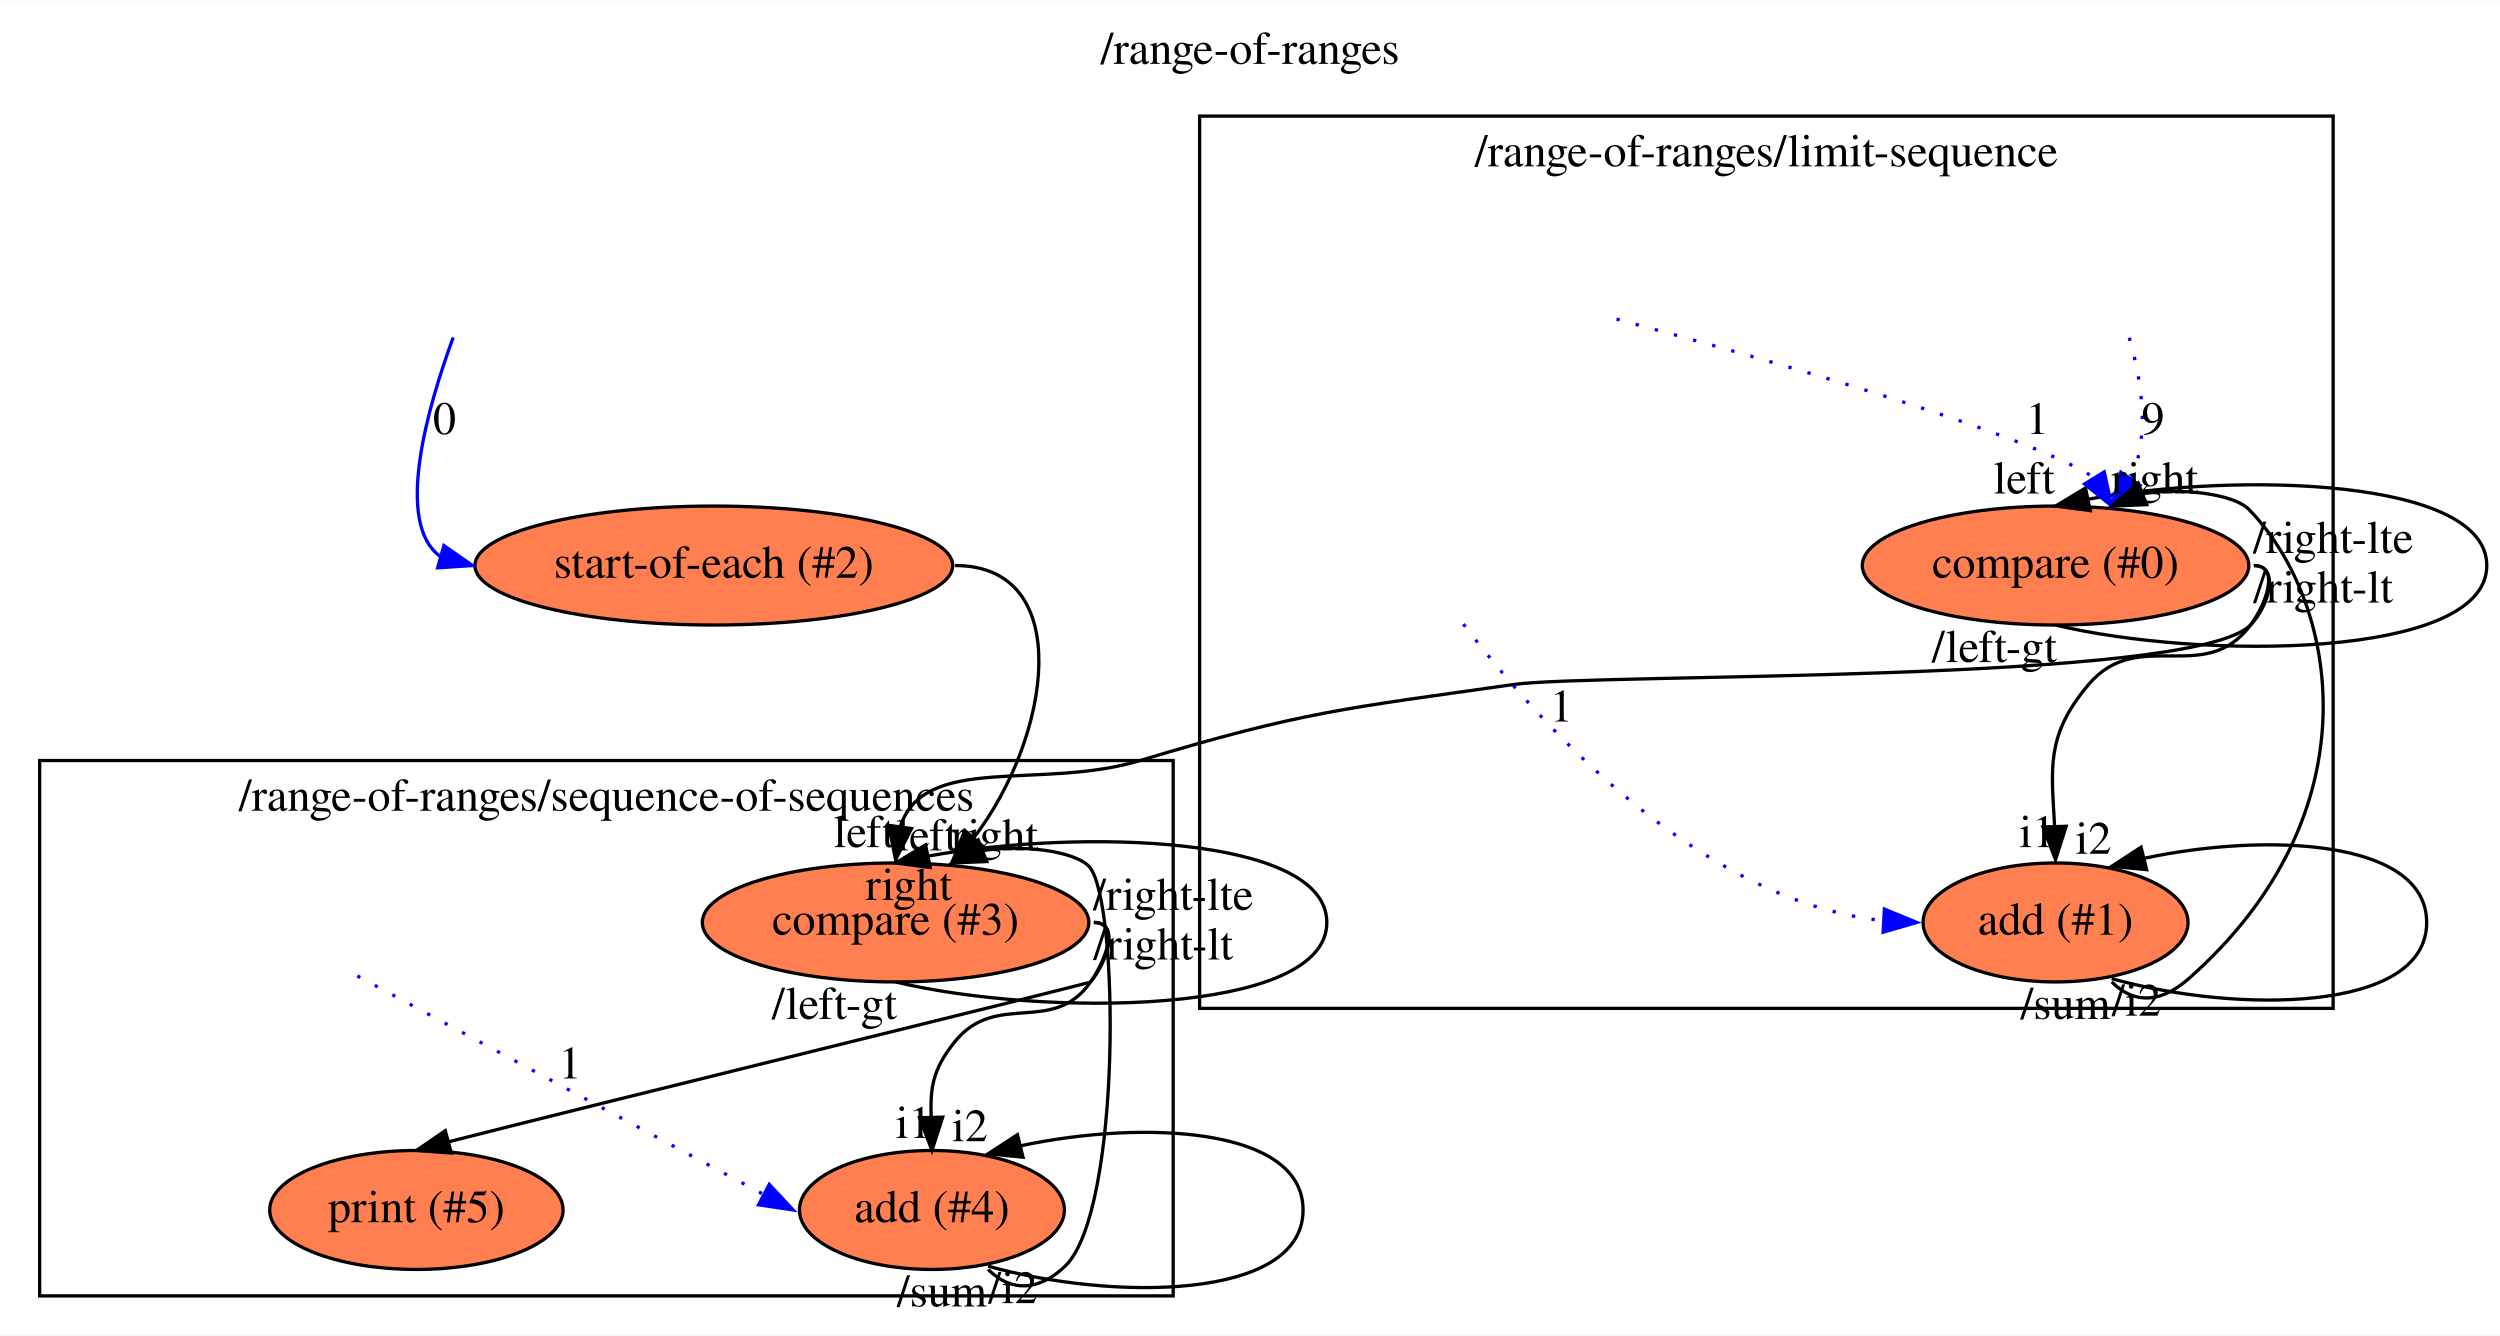
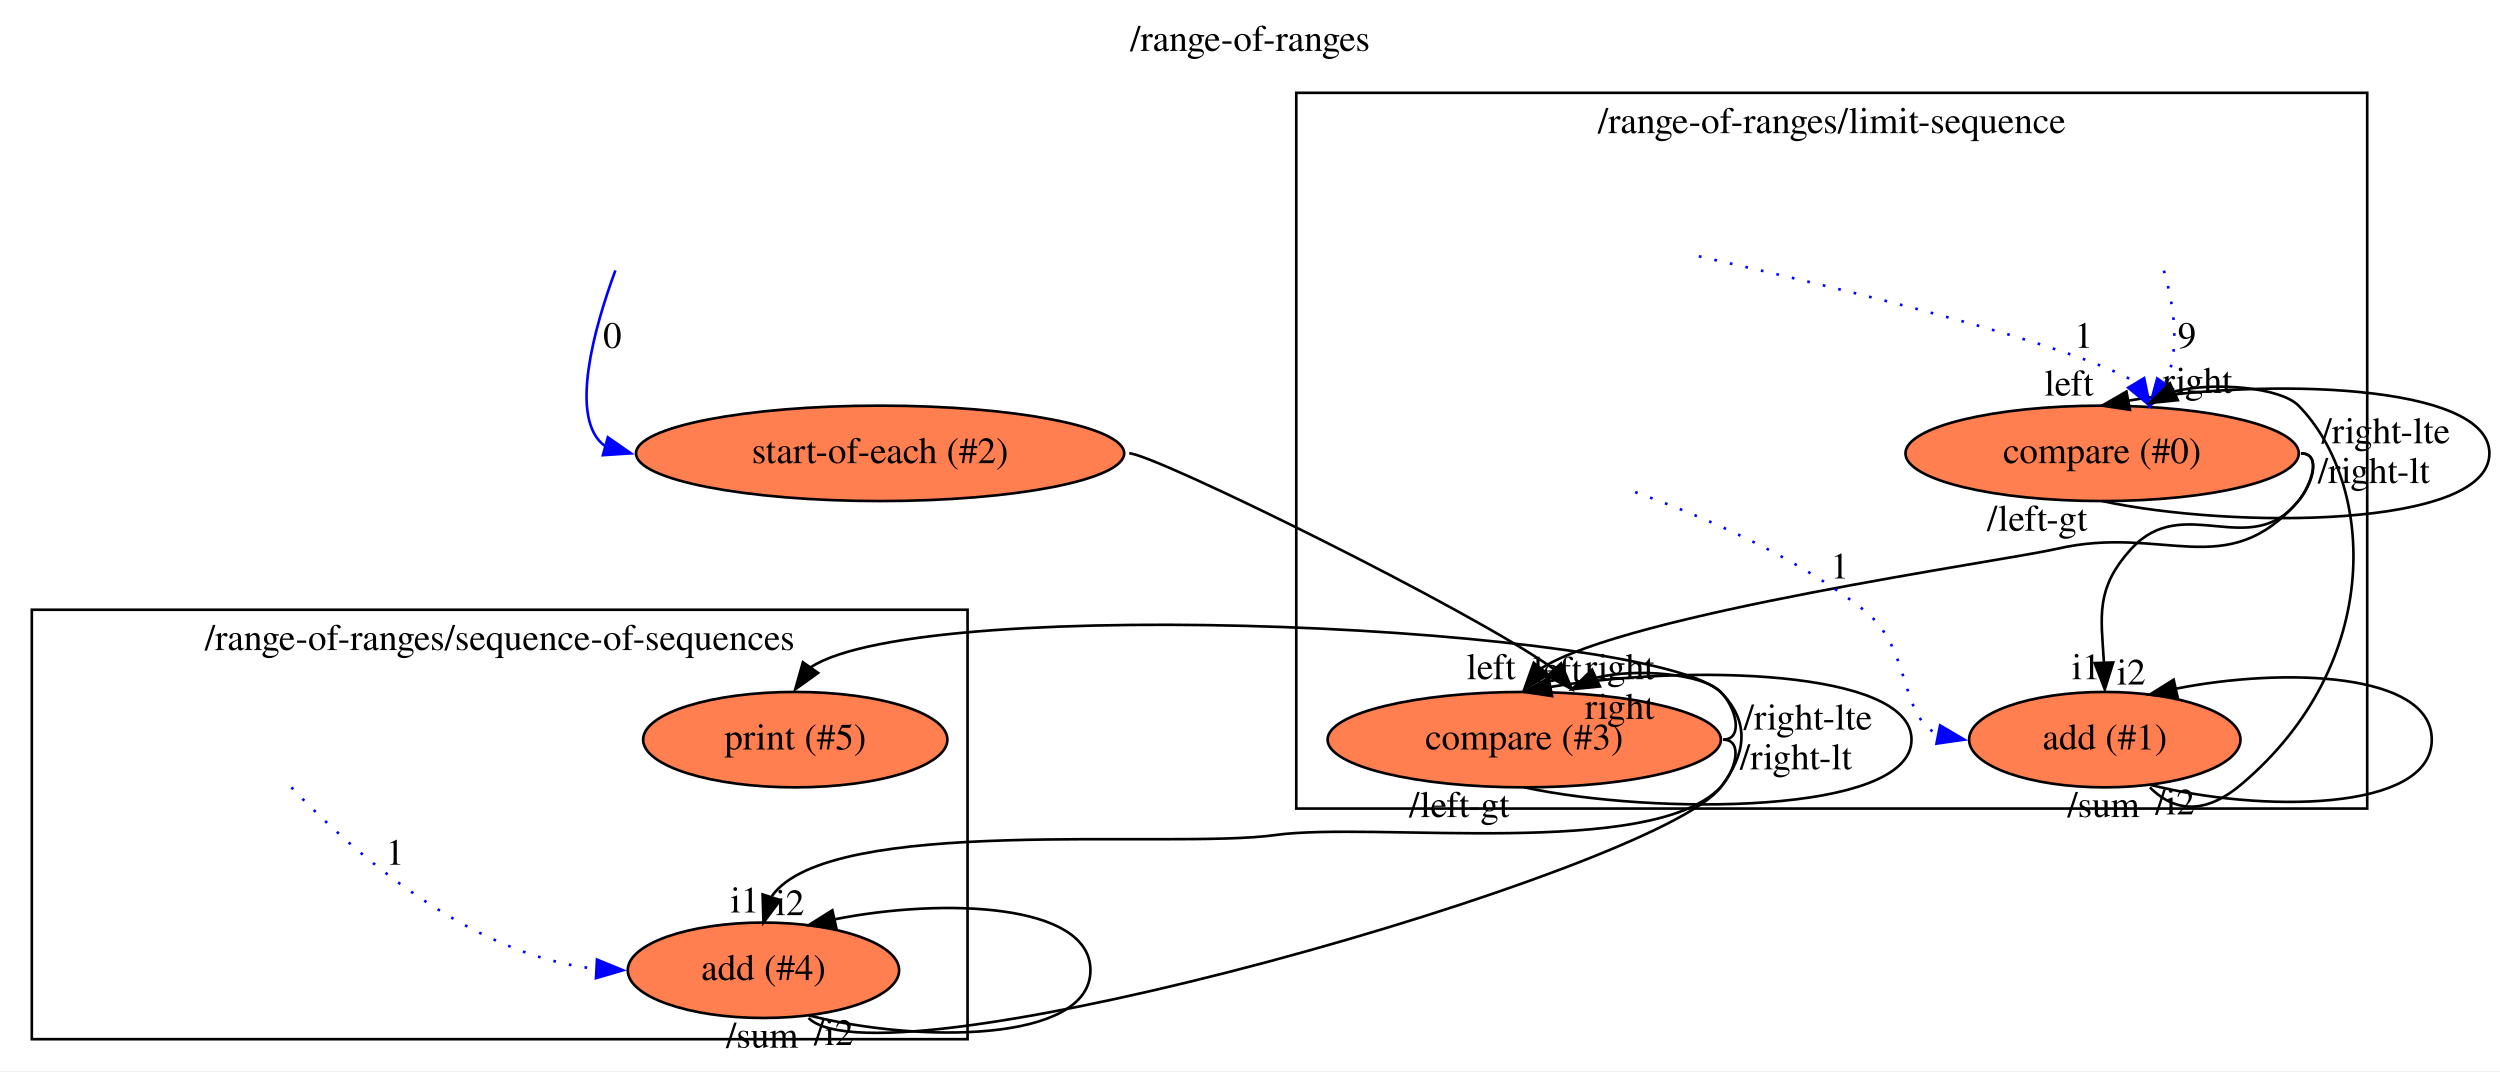
- <svg xmlns="http://www.w3.org/2000/svg" xmlns:xlink="http://www.w3.org/1999/xlink" width="756pt" height="404pt" viewBox="0.00 0.00 756.49 404.00">
+ <svg xmlns="http://www.w3.org/2000/svg" xmlns:xlink="http://www.w3.org/1999/xlink" width="943pt" height="404pt" viewBox="0.00 0.00 943.09 404.00">
  <g id="graph0" class="graph" transform="scale(1 1) rotate(0) translate(4 400)">
-     <polygon fill="white" stroke="transparent" points="-4,4 -4,-400 752.49,-400 752.49,4 -4,4" />
-     <text text-anchor="middle" x="374.25" y="-380.8" font-family="Times,serif" font-size="14.00">/range-of-ranges</text>
+     <polygon fill="white" stroke="transparent" points="-4,4 -4,-400 939.09,-400 939.09,4 -4,4" />
+     <text text-anchor="middle" x="467.55" y="-380.8" font-family="Times,serif" font-size="14.00">/range-of-ranges</text>
+     <g id="clust1" class="cluster">
+       <polygon fill="none" stroke="black" points="485,-95 485,-365 889,-365 889,-95 485,-95" />
+       <text text-anchor="middle" x="687" y="-349.8" font-family="Times,serif" font-size="14.00">/range-of-ranges/limit-sequence</text>
+     </g>
    <g id="clust2" class="cluster">
-       <polygon fill="none" stroke="black" points="8,-8 8,-170 351,-170 351,-8 8,-8" />
-       <text text-anchor="middle" x="179.5" y="-154.8" font-family="Times,serif" font-size="14.00">/range-of-ranges/sequence-of-sequences</text>
-     </g>
-     <g id="clust1" class="cluster">
-       <polygon fill="none" stroke="black" points="359,-95 359,-365 702,-365 702,-95 359,-95" />
-       <text text-anchor="middle" x="530.5" y="-349.8" font-family="Times,serif" font-size="14.00">/range-of-ranges/limit-sequence</text>
+       <polygon fill="none" stroke="black" points="8,-8 8,-170 361,-170 361,-8 8,-8" />
+       <text text-anchor="middle" x="184.5" y="-154.8" font-family="Times,serif" font-size="14.00">/range-of-ranges/sequence-of-sequences</text>
    </g>
    <g id="node1" class="node">
      <g id="a_node1">
-         <a xlink:href="file:///Users/andrew/workspace/flow/flowstdlib/control/compare_switch/compare_switch.html" xlink:title="compare (#0)">
-           <ellipse fill="coral" stroke="black" cx="618" cy="-229" rx="58.49" ry="18" />
-           <text text-anchor="middle" x="618" y="-225.3" font-family="Times,serif" font-size="14.00">compare (#0)</text>
+         <a xlink:href="file:///home/andrew/workspace/flow/flowstdlib/control/compare_switch/compare_switch.html" xlink:title="compare (#0)">
+           <ellipse fill="coral" stroke="black" cx="789" cy="-229" rx="74.19" ry="18" />
+           <text text-anchor="middle" x="789" y="-225.3" font-family="Times,serif" font-size="14.00">compare (#0)</text>
        </a>
      </g>
    </g>
    <g id="edge4" class="edge">
-       <path fill="none" stroke="black" d="M618,-211C661.5,-200.5 748.49,-200.5 748.49,-229 748.49,-255.44 673.62,-257.35 628.06,-249.11" />
-       <polygon fill="black" stroke="black" points="628.5,-245.62 618,-247 627.07,-252.47 628.5,-245.62" />
-       <text text-anchor="middle" x="608.5" y="-250.8" font-family="Times,serif" font-size="14.00">left</text>
-       <text text-anchor="middle" x="599.5" y="-199.8" font-family="Times,serif" font-size="14.00">/left-gt</text>
+       <path fill="none" stroke="black" d="M789,-211C837.7,-200.5 935.09,-200.5 935.09,-229 935.09,-255.66 849.85,-257.38 798.98,-248.89" />
+       <polygon fill="black" stroke="black" points="799.48,-245.43 789,-247 798.17,-252.3 799.48,-245.43" />
+       <text text-anchor="middle" x="776.5" y="-250.8" font-family="Times,serif" font-size="14.00">left</text>
+       <text text-anchor="middle" x="764.5" y="-199.8" font-family="Times,serif" font-size="14.00">/left-gt</text>
    </g>
    <g id="node4" class="node">
      <g id="a_node4">
-         <a xlink:href="file:///Users/andrew/workspace/flow/flowstdlib/control/compare_switch/compare_switch.html" xlink:title="compare (#3)">
-           <ellipse fill="coral" stroke="black" cx="267" cy="-121" rx="58.49" ry="18" />
-           <text text-anchor="middle" x="267" y="-117.3" font-family="Times,serif" font-size="14.00">compare (#3)</text>
+         <a xlink:href="file:///home/andrew/workspace/flow/flowstdlib/control/compare_switch/compare_switch.html" xlink:title="compare (#3)">
+           <ellipse fill="coral" stroke="black" cx="571" cy="-121" rx="74.19" ry="18" />
+           <text text-anchor="middle" x="571" y="-117.3" font-family="Times,serif" font-size="14.00">compare (#3)</text>
        </a>
      </g>
    </g>
    <g id="edge3" class="edge">
-       <path fill="none" stroke="black" d="M678,-229C686.01,-229 682.59,-216.74 677,-211 659.64,-193.2 478.61,-196.49 454,-193 403.25,-185.81 390.07,-184.8 341,-170 310.74,-160.87 275.68,-172.36 268.38,-149.91" />
-       <polygon fill="black" stroke="black" points="271.84,-149.42 267,-140 264.91,-150.39 271.84,-149.42" />
-       <text text-anchor="middle" x="257.5" y="-143.8" font-family="Times,serif" font-size="14.00">left</text>
-       <text text-anchor="middle" x="702" y="-232.8" font-family="Times,serif" font-size="14.00">/right-lte</text>
+       <path fill="none" stroke="black" d="M864,-229C872.01,-229 868.26,-217.05 863,-211 835.95,-179.88 812.17,-202.26 772,-193 752.04,-188.4 609.44,-168.45 577.39,-147.88" />
+       <polygon fill="black" stroke="black" points="580.01,-145.57 571,-140 574.58,-149.97 580.01,-145.57" />
+       <text text-anchor="middle" x="558.5" y="-143.8" font-family="Times,serif" font-size="14.00">left</text>
+       <text text-anchor="middle" x="896" y="-232.8" font-family="Times,serif" font-size="14.00">/right-lte</text>
    </g>
    <g id="node5" class="node">
      <g id="a_node5">
-         <a xlink:href="file:///Users/andrew/workspace/flow/flowstdlib/math/add/add.html" xlink:title="add (#1)">
-           <ellipse fill="coral" stroke="black" cx="618" cy="-121" rx="40.09" ry="18" />
-           <text text-anchor="middle" x="618" y="-117.3" font-family="Times,serif" font-size="14.00">add (#1)</text>
+         <a xlink:href="file:///home/andrew/workspace/flow/flowstdlib/math/add/add.html" xlink:title="add (#1)">
+           <ellipse fill="coral" stroke="black" cx="790" cy="-121" rx="51.19" ry="18" />
+           <text text-anchor="middle" x="790" y="-117.3" font-family="Times,serif" font-size="14.00">add (#1)</text>
        </a>
      </g>
    </g>
    <g id="edge5" class="edge">
-       <path fill="none" stroke="black" d="M678,-229C686.01,-229 681.77,-217.44 677,-211 663.2,-192.35 642.99,-210.71 628,-193 614.93,-177.56 616.8,-167.51 617.7,-150.35" />
-       <polygon fill="black" stroke="black" points="621.21,-150.1 618,-140 614.21,-149.89 621.21,-150.1" />
-       <text text-anchor="middle" x="612.5" y="-143.8" font-family="Times,serif" font-size="14.00">i1</text>
-       <text text-anchor="middle" x="699" y="-217.8" font-family="Times,serif" font-size="14.00">/right-lt</text>
+       <path fill="none" stroke="black" d="M864,-229C872.01,-229 868,-217.26 863,-211 844.83,-188.25 819.62,-214.51 800,-193 786.37,-178.06 788.62,-167.66 789.66,-150.38" />
+       <polygon fill="black" stroke="black" points="793.17,-150.11 790,-140 786.17,-149.88 793.17,-150.11" />
+       <text text-anchor="middle" x="783" y="-143.8" font-family="Times,serif" font-size="14.00">i1</text>
+       <text text-anchor="middle" x="891.5" y="-217.8" font-family="Times,serif" font-size="14.00">/right-lt</text>
    </g>
    <g id="edge1" class="edge">
-       <path fill="none" stroke="blue" stroke-dasharray="1,5" d="M640.3,-297.94C643.92,-285.46 646.72,-268.51 640.88,-255.58" />
-       <polygon fill="blue" stroke="blue" points="643.54,-253.27 635,-247 637.77,-257.23 643.54,-253.27" />
-       <text text-anchor="middle" x="647.5" y="-268.8" font-family="Times,serif" font-size="14.00">9</text>
+       <path fill="none" stroke="blue" stroke-dasharray="1,5" d="M812.3,-297.94C815.92,-285.46 818.72,-268.51 812.88,-255.58" />
+       <polygon fill="blue" stroke="blue" points="815.54,-253.27 807,-247 809.77,-257.23 815.54,-253.27" />
+       <text text-anchor="middle" x="821" y="-268.8" font-family="Times,serif" font-size="14.00">9</text>
    </g>
    <g id="edge2" class="edge">
-       <path fill="none" stroke="blue" stroke-dasharray="1,5" d="M485.15,-303.58C533.74,-290.59 607.88,-269.41 629.67,-255.65" />
-       <polygon fill="blue" stroke="blue" points="632.73,-257.35 635,-247 626.77,-253.67 632.73,-257.35" />
-       <text text-anchor="middle" x="612.5" y="-268.8" font-family="Times,serif" font-size="14.00">1</text>
+       <path fill="none" stroke="blue" stroke-dasharray="1,5" d="M636.87,-303.34C693.68,-290.54 778.19,-269.94 801.72,-255.78" />
+       <polygon fill="blue" stroke="blue" points="804.85,-257.37 807,-247 798.85,-253.77 804.85,-257.37" />
+       <text text-anchor="middle" x="782" y="-268.8" font-family="Times,serif" font-size="14.00">1</text>
    </g>
    <g id="edge12" class="edge">
-       <path fill="none" stroke="black" d="M267,-103C310.5,-92.5 397.49,-92.5 397.49,-121 397.49,-147.44 322.62,-149.35 277.06,-141.11" />
-       <polygon fill="black" stroke="black" points="277.5,-137.62 267,-139 276.07,-144.47 277.5,-137.62" />
-       <text text-anchor="middle" x="276.5" y="-142.8" font-family="Times,serif" font-size="14.00">left</text>
-       <text text-anchor="middle" x="248.5" y="-91.8" font-family="Times,serif" font-size="14.00">/left-gt</text>
+       <path fill="none" stroke="black" d="M571,-103C619.7,-92.5 717.09,-92.5 717.09,-121 717.09,-147.66 631.85,-149.38 580.98,-140.89" />
+       <polygon fill="black" stroke="black" points="581.48,-137.43 571,-139 580.17,-144.3 581.48,-137.43" />
+       <text text-anchor="middle" x="583.5" y="-142.8" font-family="Times,serif" font-size="14.00">left</text>
+       <text text-anchor="middle" x="546.5" y="-91.8" font-family="Times,serif" font-size="14.00">/left-gt</text>
    </g>
    <g id="node9" class="node">
      <g id="a_node9">
-         <a xlink:href="file:///Users/andrew/workspace/flow/flowruntime/stdio/stdout.html" xlink:title="print (#5)">
-           <ellipse fill="coral" stroke="black" cx="122" cy="-34" rx="44.39" ry="18" />
-           <text text-anchor="middle" x="122" y="-30.3" font-family="Times,serif" font-size="14.00">print (#5)</text>
+         <a xlink:href="file:///home/andrew/workspace/flow/flowruntime/stdio/stdout.html" xlink:title="print (#5)">
+           <ellipse fill="coral" stroke="black" cx="296" cy="-121" rx="57.39" ry="18" />
+           <text text-anchor="middle" x="296" y="-117.3" font-family="Times,serif" font-size="14.00">print (#5)</text>
        </a>
      </g>
    </g>
    <g id="edge11" class="edge">
-       <path fill="none" stroke="black" d="M327,-121C335.01,-121 331.1,-109.18 326,-103 325.6,-102.51 172.48,-65.07 131.82,-54.65" />
-       <polygon fill="black" stroke="black" points="132.57,-51.23 122,-52 130.74,-57.99 132.57,-51.23" />
-       <text text-anchor="middle" x="351" y="-124.8" font-family="Times,serif" font-size="14.00">/right-lte</text>
+       <path fill="none" stroke="black" d="M646,-121C654.01,-121 650.81,-133.49 645,-139 619.12,-163.55 345.51,-176.59 301.86,-148.34" />
+       <polygon fill="black" stroke="black" points="304.61,-146.17 296,-140 298.88,-150.19 304.61,-146.17" />
+       <text text-anchor="middle" x="678" y="-124.8" font-family="Times,serif" font-size="14.00">/right-lte</text>
    </g>
    <g id="node10" class="node">
      <g id="a_node10">
-         <a xlink:href="file:///Users/andrew/workspace/flow/flowstdlib/math/add/add.html" xlink:title="add (#4)">
-           <ellipse fill="coral" stroke="black" cx="278" cy="-34" rx="40.09" ry="18" />
-           <text text-anchor="middle" x="278" y="-30.3" font-family="Times,serif" font-size="14.00">add (#4)</text>
+         <a xlink:href="file:///home/andrew/workspace/flow/flowstdlib/math/add/add.html" xlink:title="add (#4)">
+           <ellipse fill="coral" stroke="black" cx="284" cy="-34" rx="51.19" ry="18" />
+           <text text-anchor="middle" x="284" y="-30.3" font-family="Times,serif" font-size="14.00">add (#4)</text>
        </a>
      </g>
    </g>
    <g id="edge13" class="edge">
-       <path fill="none" stroke="black" d="M327,-121C335.01,-121 330.57,-109.58 326,-103 314.66,-86.65 297.56,-100.44 285,-85 277.98,-76.37 277.52,-70.63 277.76,-62.12" />
-       <polygon fill="black" stroke="black" points="281.26,-62.08 278,-52 274.26,-61.91 281.26,-62.08" />
-       <text text-anchor="middle" x="272.5" y="-55.8" font-family="Times,serif" font-size="14.00">i1</text>
-       <text text-anchor="middle" x="348" y="-109.8" font-family="Times,serif" font-size="14.00">/right-lt</text>
+       <path fill="none" stroke="black" d="M646,-121C654.01,-121 650.52,-108.81 645,-103 619.14,-75.78 514.19,-90.17 477,-85 437.61,-79.53 308.98,-92.84 287.16,-61.94" />
+       <polygon fill="black" stroke="black" points="290.36,-60.47 284,-52 283.69,-62.59 290.36,-60.47" />
+       <text text-anchor="middle" x="277" y="-55.8" font-family="Times,serif" font-size="14.00">i1</text>
+       <text text-anchor="middle" x="673.5" y="-109.8" font-family="Times,serif" font-size="14.00">/right-lt</text>
    </g>
    <g id="edge8" class="edge">
-       <path fill="none" stroke="black" d="M635,-103C642.33,-95.67 650.52,-97.15 658.3,-104 715.36,-154.32 703.56,-218.27 676.49,-246 671.81,-250.8 655.47,-252.59 644.39,-250.72" />
-       <polygon fill="black" stroke="black" points="645.59,-247.43 635,-247 643.01,-253.94 645.59,-247.43" />
-       <text text-anchor="middle" x="648" y="-250.8" font-family="Times,serif" font-size="14.00">right</text>
-       <text text-anchor="middle" x="621" y="-91.8" font-family="Times,serif" font-size="14.00">/sum</text>
+       <path fill="none" stroke="black" d="M807,-103C817.8,-92.2 829.66,-94.17 841.35,-104 896.01,-150.01 891.73,-217.85 863.09,-247 856.27,-253.95 831.25,-256.03 816.43,-252.41" />
+       <polygon fill="black" stroke="black" points="817.54,-249.06 807,-248 814.58,-255.4 817.54,-249.06" />
+       <text text-anchor="middle" x="825" y="-251.8" font-family="Times,serif" font-size="14.00">right</text>
+       <text text-anchor="middle" x="789.5" y="-91.8" font-family="Times,serif" font-size="14.00">/sum</text>
    </g>
    <g id="edge7" class="edge">
-       <path fill="none" stroke="black" d="M635,-104C672.43,-93.5 730.3,-93.5 730.3,-121 730.3,-146.14 681.95,-148.3 645.05,-140.46" />
-       <polygon fill="black" stroke="black" points="645.55,-136.98 635,-138 643.88,-143.78 645.55,-136.98" />
-       <text text-anchor="middle" x="629.5" y="-141.8" font-family="Times,serif" font-size="14.00">i2</text>
-       <text text-anchor="middle" x="642.5" y="-92.8" font-family="Times,serif" font-size="14.00">/i2</text>
+       <path fill="none" stroke="black" d="M807,-104C848.12,-93.5 913.35,-93.5 913.35,-121 913.35,-146.41 857.67,-148.34 816.78,-140.21" />
+       <polygon fill="black" stroke="black" points="817.53,-136.79 807,-138 815.98,-143.62 817.53,-136.79" />
+       <text text-anchor="middle" x="800" y="-141.8" font-family="Times,serif" font-size="14.00">i2</text>
+       <text text-anchor="middle" x="816.5" y="-92.8" font-family="Times,serif" font-size="14.00">/i2</text>
    </g>
    <g id="edge6" class="edge">
-       <path fill="none" stroke="blue" stroke-dasharray="1,5" d="M438.82,-211.28C460.32,-182.89 508.92,-127.72 565.69,-121.56" />
-       <polygon fill="blue" stroke="blue" points="566.21,-125.04 576,-121 565.82,-118.05 566.21,-125.04" />
-       <text text-anchor="middle" x="468.5" y="-181.8" font-family="Times,serif" font-size="14.00">1</text>
+       <path fill="none" stroke="blue" stroke-dasharray="1,5" d="M612.84,-214.38C639.64,-204.8 673.34,-190.08 699,-170 717.48,-155.54 712.06,-130.17 727.06,-122.96" />
+       <polygon fill="blue" stroke="blue" points="727.87,-126.37 737,-121 726.51,-119.5 727.87,-126.37" />
+       <text text-anchor="middle" x="690" y="-181.8" font-family="Times,serif" font-size="14.00">1</text>
    </g>
    <g id="node7" class="node">
      <g id="a_node7">
-         <a xlink:href="file:///Users/andrew/workspace/flow/flowstdlib/data/buffer/buffer.html" xlink:title="start-of-each (#2)">
-           <ellipse fill="coral" stroke="black" cx="212" cy="-229" rx="72.29" ry="18" />
-           <text text-anchor="middle" x="212" y="-225.3" font-family="Times,serif" font-size="14.00">start-of-each (#2)</text>
+         <a xlink:href="file:///home/andrew/workspace/flow/flowstdlib/data/buffer/buffer.html" xlink:title="start-of-each (#2)">
+           <ellipse fill="coral" stroke="black" cx="328" cy="-229" rx="92.08" ry="18" />
+           <text text-anchor="middle" x="328" y="-225.3" font-family="Times,serif" font-size="14.00">start-of-each (#2)</text>
        </a>
      </g>
    </g>
    <g id="edge10" class="edge">
-       <path fill="none" stroke="black" d="M285,-229C321.72,-229 314.02,-177 290.63,-146.58" />
-       <polygon fill="black" stroke="black" points="293.22,-144.23 284,-139 287.94,-148.83 293.22,-144.23" />
-       <text text-anchor="middle" x="297" y="-142.8" font-family="Times,serif" font-size="14.00">right</text>
+       <path fill="none" stroke="black" d="M422,-229C430.95,-229 551.15,-169.85 582.05,-147.7" />
+       <polygon fill="black" stroke="black" points="584.9,-149.77 589,-140 579.7,-145.08 584.9,-149.77" />
+       <text text-anchor="middle" x="607" y="-143.8" font-family="Times,serif" font-size="14.00">right</text>
    </g>
    <g id="edge9" class="edge">
-       <path fill="none" stroke="blue" d="M133.14,-298.01C125.29,-276.67 115.25,-241.63 129.31,-231.7" />
-       <polygon fill="blue" stroke="blue" points="130.31,-235.05 139,-229 128.43,-228.31 130.31,-235.05" />
-       <text text-anchor="middle" x="130.5" y="-268.8" font-family="Times,serif" font-size="14.00">0</text>
+       <path fill="none" stroke="blue" d="M228.14,-298.01C220.29,-276.67 210.25,-241.63 224.31,-231.7" />
+       <polygon fill="blue" stroke="blue" points="225.31,-235.05 234,-229 223.43,-228.31 225.31,-235.05" />
+       <text text-anchor="middle" x="227" y="-268.8" font-family="Times,serif" font-size="14.00">0</text>
    </g>
    <g id="edge16" class="edge">
-       <path fill="none" stroke="black" d="M295,-16C302.33,-8.67 310.82,-9.82 318.3,-17 335.51,-33.53 334.68,-128.59 325.49,-138 320.81,-142.8 304.47,-144.59 293.39,-142.72" />
-       <polygon fill="black" stroke="black" points="294.59,-139.43 284,-139 292.01,-145.94 294.59,-139.43" />
-       <text text-anchor="middle" x="271" y="-127.8" font-family="Times,serif" font-size="14.00">right</text>
-       <text text-anchor="middle" x="281" y="-4.8" font-family="Times,serif" font-size="14.00">/sum</text>
+       <path fill="none" stroke="black" d="M301,-16C328.89,11.89 621.23,-71.61 645.09,-103 654.78,-115.74 656.31,-127.59 645.09,-139 638.27,-145.95 613.25,-148.03 598.43,-144.41" />
+       <polygon fill="black" stroke="black" points="599.54,-141.06 589,-140 596.58,-147.4 599.54,-141.06" />
+       <text text-anchor="middle" x="607" y="-128.8" font-family="Times,serif" font-size="14.00">right</text>
+       <text text-anchor="middle" x="283.5" y="-4.8" font-family="Times,serif" font-size="14.00">/sum</text>
    </g>
    <g id="edge15" class="edge">
-       <path fill="none" stroke="black" d="M295,-17C332.43,-6.5 390.3,-6.5 390.3,-34 390.3,-59.14 341.95,-61.3 305.05,-53.46" />
-       <polygon fill="black" stroke="black" points="305.55,-49.98 295,-51 303.88,-56.78 305.55,-49.98" />
-       <text text-anchor="middle" x="289.5" y="-54.8" font-family="Times,serif" font-size="14.00">i2</text>
-       <text text-anchor="middle" x="302.5" y="-5.8" font-family="Times,serif" font-size="14.00">/i2</text>
+       <path fill="none" stroke="black" d="M301,-17C342.12,-6.5 407.35,-6.5 407.35,-34 407.35,-59.41 351.67,-61.34 310.78,-53.21" />
+       <polygon fill="black" stroke="black" points="311.53,-49.79 301,-51 309.98,-56.62 311.53,-49.79" />
+       <text text-anchor="middle" x="294" y="-54.8" font-family="Times,serif" font-size="14.00">i2</text>
+       <text text-anchor="middle" x="310.5" y="-5.8" font-family="Times,serif" font-size="14.00">/i2</text>
    </g>
    <g id="edge14" class="edge">
-       <path fill="none" stroke="blue" stroke-dasharray="1,5" d="M104.14,-104.82C140.98,-84.96 203.61,-51.2 226.92,-38.78" />
-       <polygon fill="blue" stroke="blue" points="228.78,-41.75 236,-34 225.52,-35.56 228.78,-41.75" />
-       <text text-anchor="middle" x="168.5" y="-73.8" font-family="Times,serif" font-size="14.00">1</text>
+       <path fill="none" stroke="blue" stroke-dasharray="1,5" d="M105.93,-103.01C128.16,-79.56 172.57,-39.59 220.95,-34.53" />
+       <polygon fill="blue" stroke="blue" points="221.2,-38.02 231,-34 220.83,-31.03 221.2,-38.02" />
+       <text text-anchor="middle" x="145" y="-73.8" font-family="Times,serif" font-size="14.00">1</text>
    </g>
  </g>
</svg>
